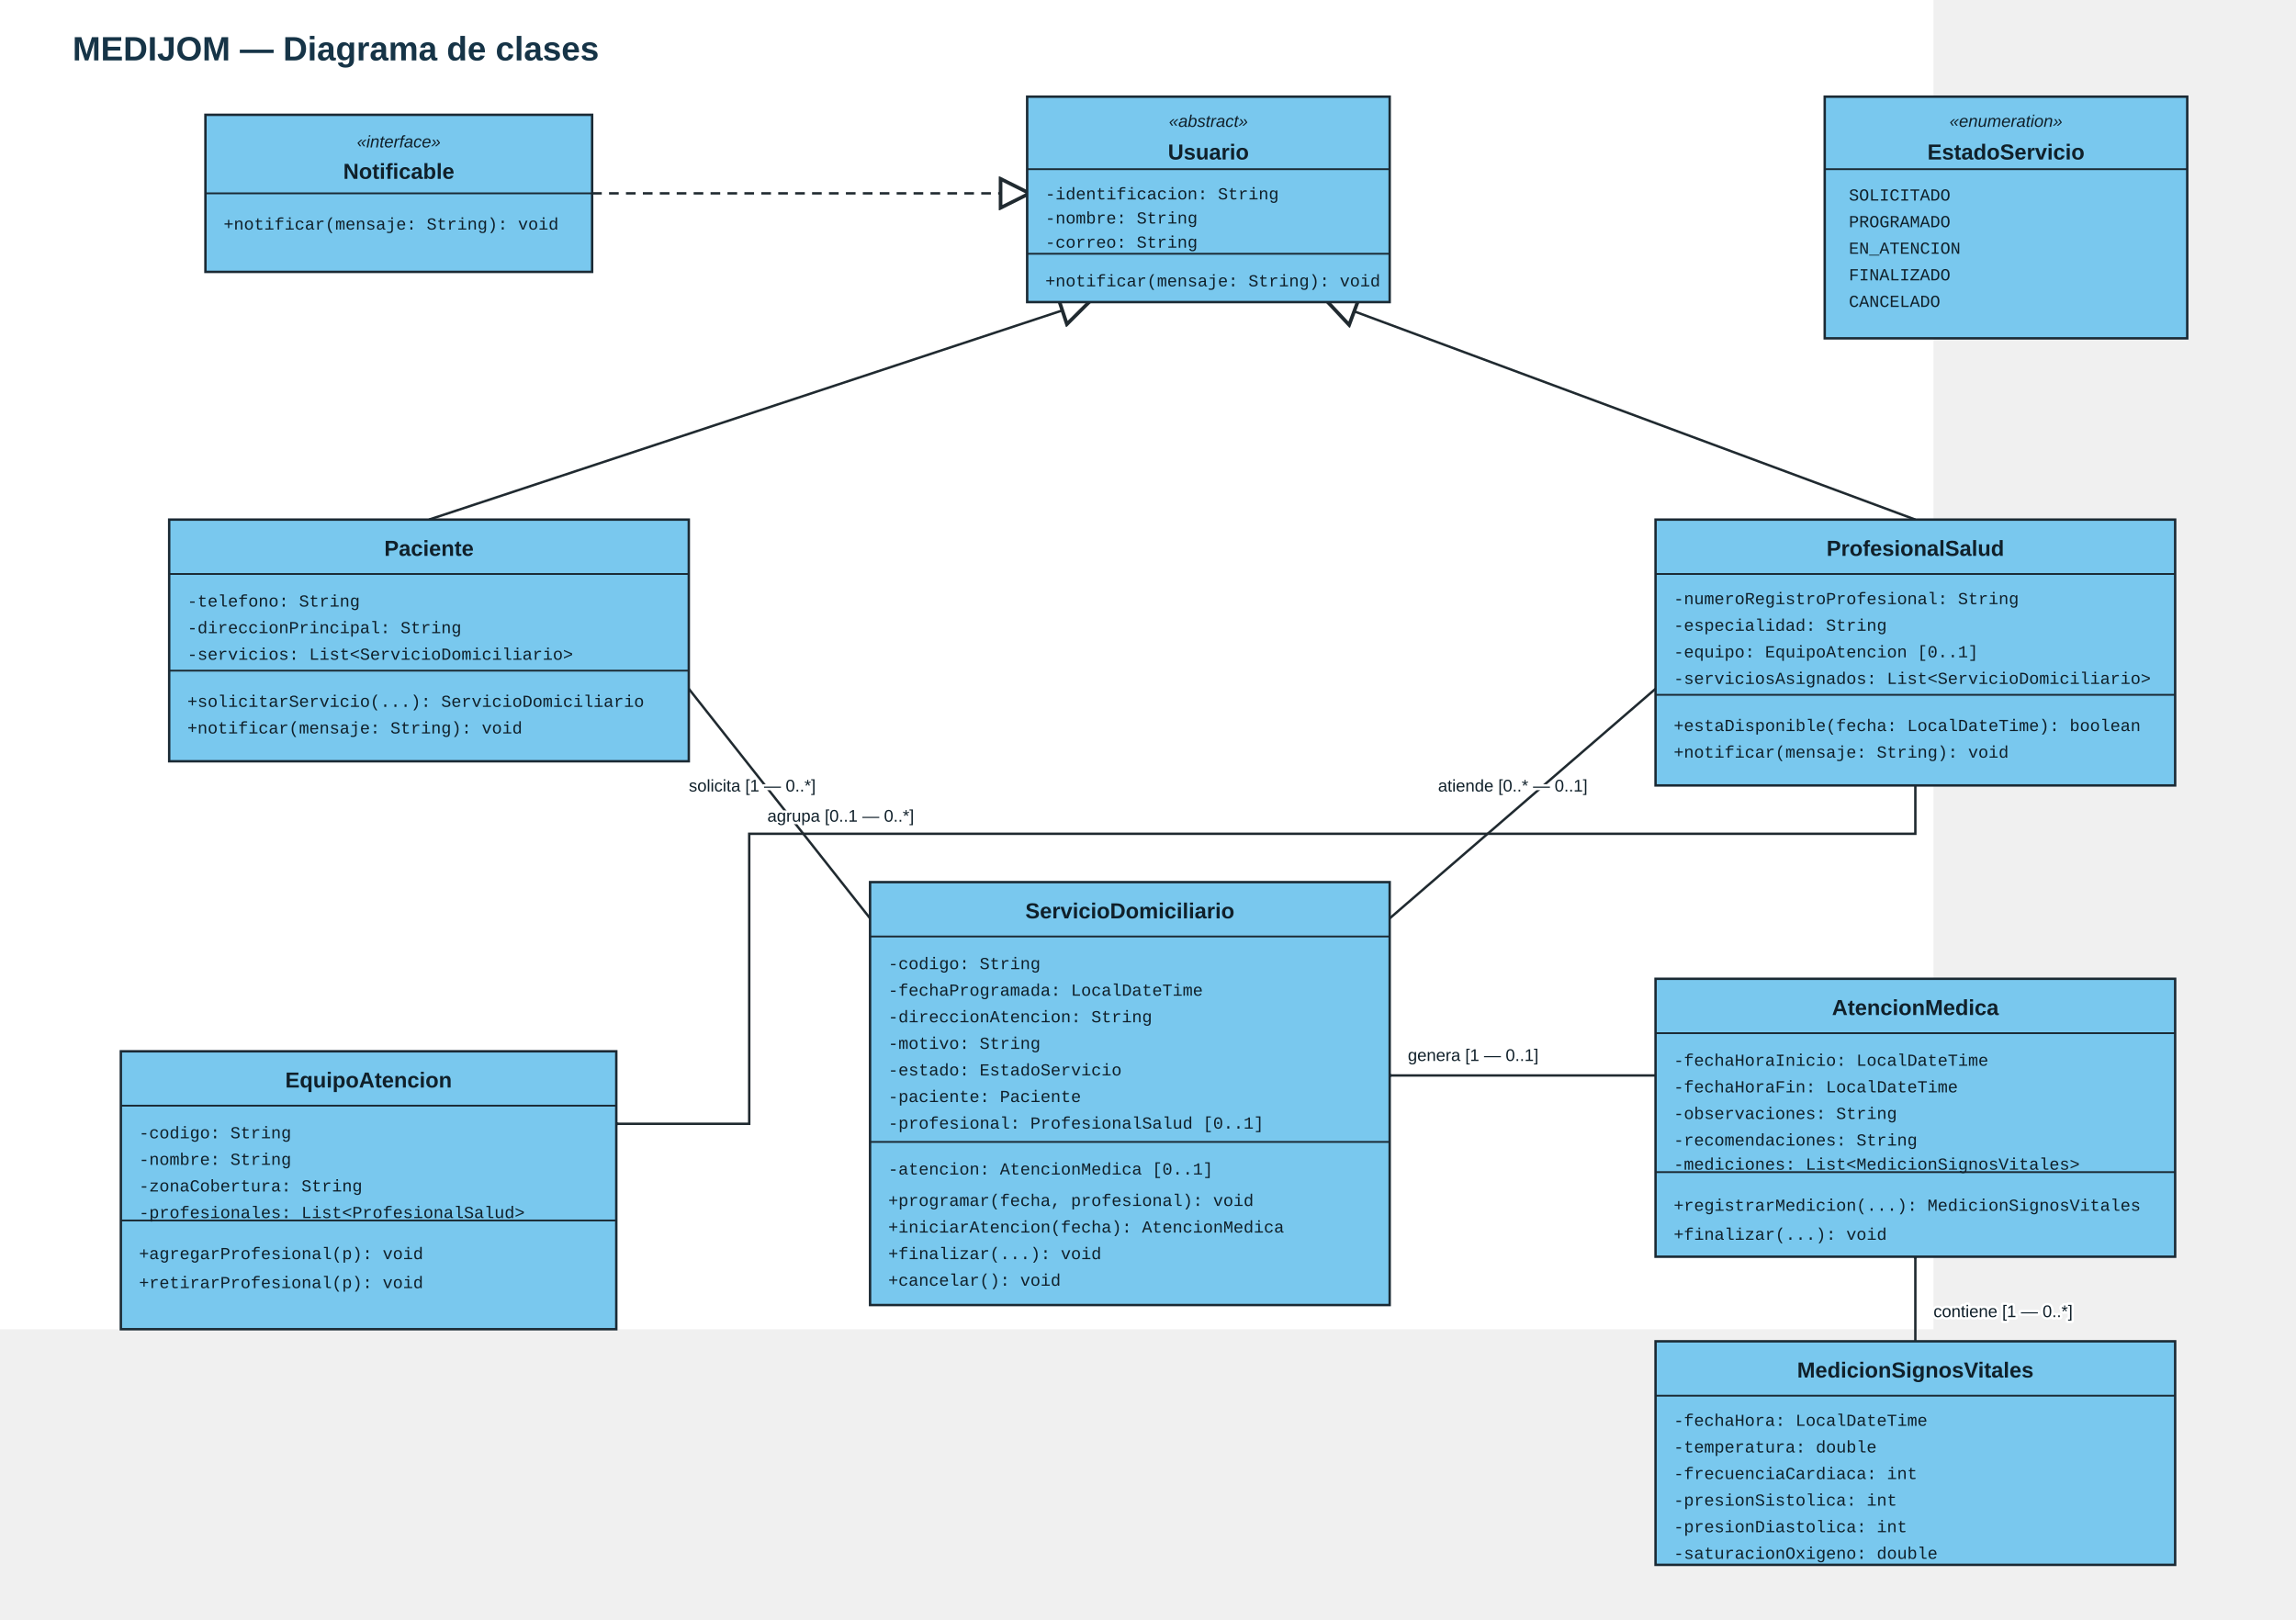
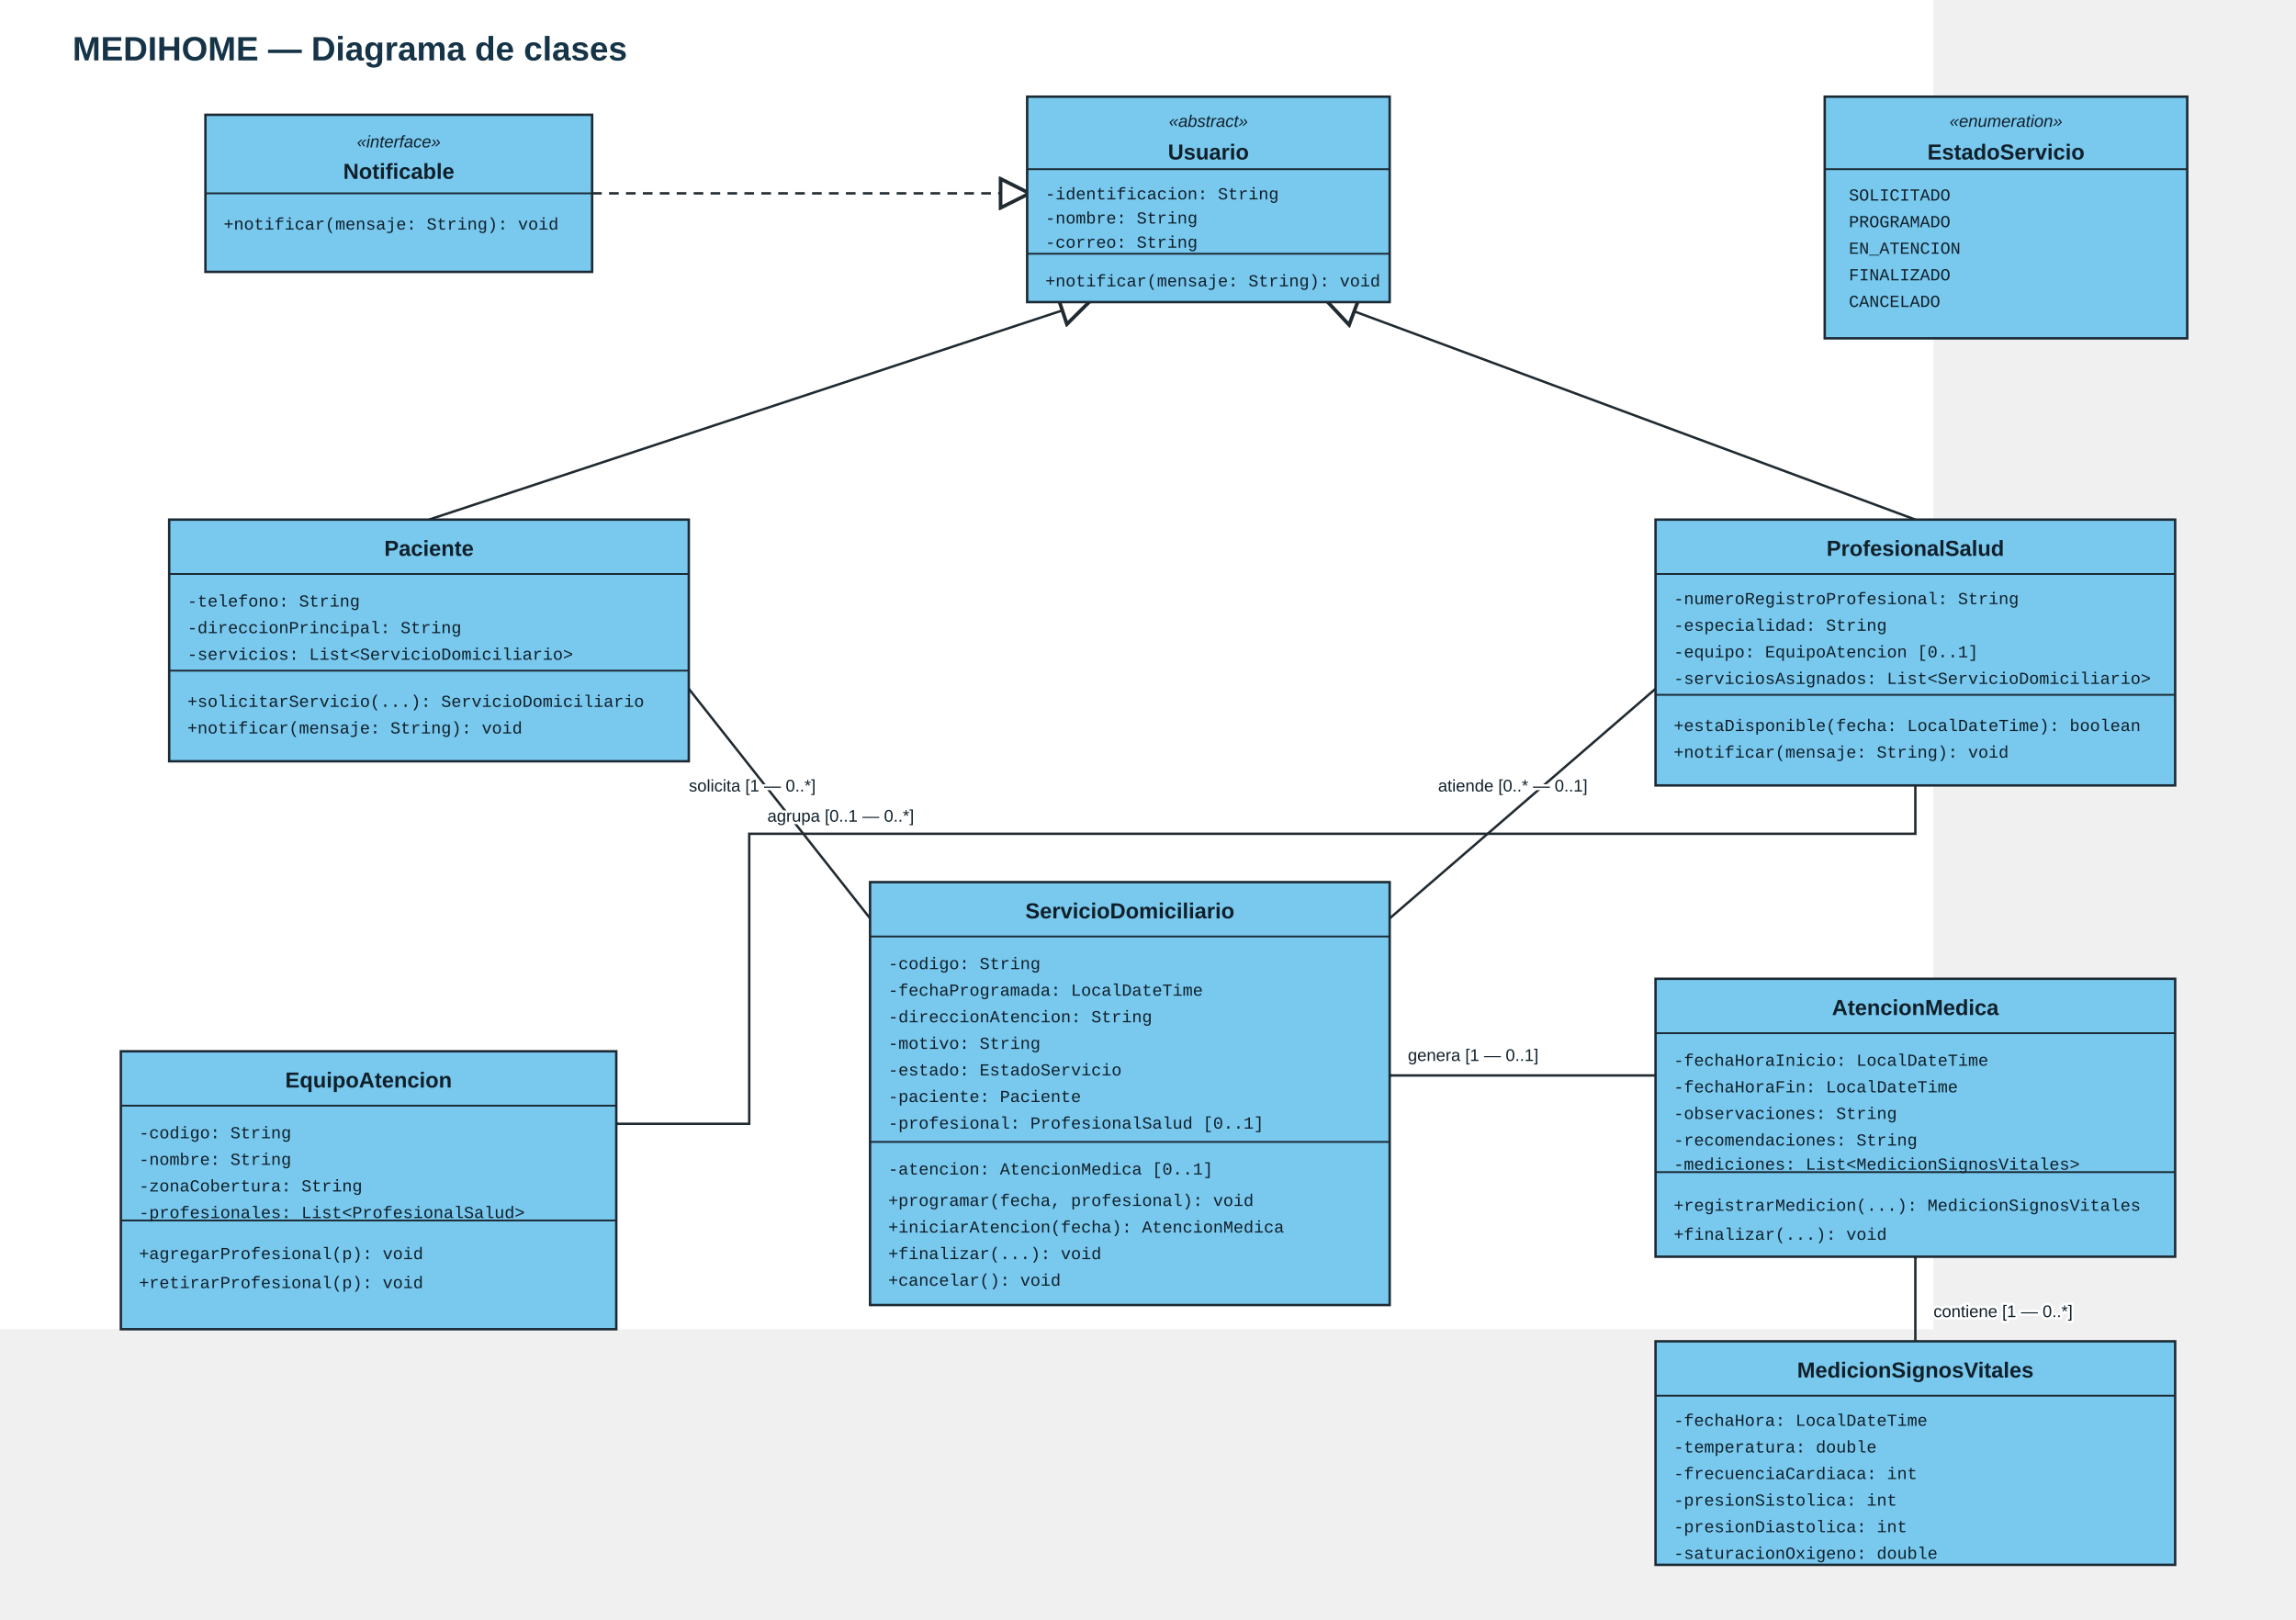
<svg xmlns="http://www.w3.org/2000/svg" width="1900" height="1340" viewBox="0 0 1900 1340">
  <defs>
    <style>
      .box { fill:#79c8ee; stroke:#1b2a34; stroke-width:2; }
      .sep { stroke:#1b2a34; stroke-width:1.5; }
      .rel { fill:none; stroke:#202a30; stroke-width:2; }
      .dash { stroke-dasharray:8 6; }
      .title { font:700 18px Arial,sans-serif; text-anchor:middle; fill:#10202a; }
      .stereo { font:italic 14px Arial,sans-serif; text-anchor:middle; fill:#10202a; }
      .member { font:14px Consolas,'Courier New',monospace; fill:#10202a; }
      .label { font:14px Arial,sans-serif; fill:#10202a; paint-order:stroke; stroke:#fff; stroke-width:4; stroke-linejoin:round; }
      .caption { font:700 28px Arial,sans-serif; fill:#163447; }
    </style>
    <marker id="triangle" markerWidth="14" markerHeight="14" refX="12" refY="7" orient="auto">
      <path d="M1,1 L13,7 L1,13 Z" fill="#fff" stroke="#202a30" stroke-width="1.5" />
    </marker>
    <marker id="diamond-open" markerWidth="16" markerHeight="12" refX="15" refY="6" orient="auto">
      <path d="M1,6 L7,1 L15,6 L7,11 Z" fill="#fff" stroke="#202a30" stroke-width="1.5" />
    </marker>
    <marker id="diamond-filled" markerWidth="16" markerHeight="12" refX="15" refY="6" orient="auto">
      <path d="M1,6 L7,1 L15,6 L7,11 Z" fill="#202a30" stroke="#202a30" stroke-width="1.5" />
    </marker>
  </defs>
  <rect width="1600" height="1100" fill="#fff" />
-   <text x="60" y="50" class="caption">MEDIJOM — Diagrama de clases</text>
+   <text x="60" y="50" class="caption">MEDIHOME — Diagrama de clases</text>
  <path class="rel dash" d="M490 160 L850 160" marker-end="url(#triangle)" />
  <path class="rel" d="M355 430 L900 250" marker-end="url(#triangle)" />
  <path class="rel" d="M1585 430 L1100 250" marker-end="url(#triangle)" />
  <path class="rel" d="M570 570 L720 760" />
  <path class="rel" d="M1370 570 L1150 760" />
  <path class="rel" d="M510 930 L620 930 L620 690 L1585 690 L1585 650" marker-start="url(#diamond-open)" />
  <path class="rel" d="M1150 890 L1370 890" marker-start="url(#diamond-filled)" />
  <path class="rel" d="M1585 1040 L1585 1110" marker-start="url(#diamond-filled)" />
  <g>
    <rect class="box" x="170" y="95" width="320" height="130" />
    <line class="sep" x1="170" y1="160" x2="490" y2="160" />
    <text class="stereo" x="330" y="122">«interface»</text>
    <text class="title" x="330" y="148">Notificable</text>
    <text class="member" x="185" y="190">+notificar(mensaje: String): void</text>
  </g>
  <g>
    <rect class="box" x="850" y="80" width="300" height="170" />
    <line class="sep" x1="850" y1="140" x2="1150" y2="140" />
    <line class="sep" x1="850" y1="210" x2="1150" y2="210" />
    <text class="stereo" x="1000" y="105">«abstract»</text>
    <text class="title" x="1000" y="132">Usuario</text>
    <text class="member" x="865" y="165">-identificacion: String</text>
    <text class="member" x="865" y="185">-nombre: String</text>
    <text class="member" x="865" y="205">-correo: String</text>
    <text class="member" x="865" y="237">+notificar(mensaje: String): void</text>
  </g>
  <g>
    <rect class="box" x="1510" y="80" width="300" height="200" />
    <line class="sep" x1="1510" y1="140" x2="1810" y2="140" />
    <text class="stereo" x="1660" y="105">«enumeration»</text>
    <text class="title" x="1660" y="132">EstadoServicio</text>
    <text class="member" x="1530" y="166">SOLICITADO</text>
    <text class="member" x="1530" y="188">PROGRAMADO</text>
    <text class="member" x="1530" y="210">EN_ATENCION</text>
    <text class="member" x="1530" y="232">FINALIZADO</text>
    <text class="member" x="1530" y="254">CANCELADO</text>
  </g>
  <g transform="translate(20,40)">
    <rect class="box" x="120" y="390" width="430" height="200" />
    <line class="sep" x1="120" y1="435" x2="550" y2="435" />
    <line class="sep" x1="120" y1="515" x2="550" y2="515" />
    <text class="title" x="335" y="420">Paciente</text>
    <text class="member" x="135" y="462">-telefono: String</text>
    <text class="member" x="135" y="484">-direccionPrincipal: String</text>
    <text class="member" x="135" y="506">-servicios: List&lt;ServicioDomiciliario&gt;</text>
    <text class="member" x="135" y="545">+solicitarServicio(...): ServicioDomiciliario</text>
    <text class="member" x="135" y="567">+notificar(mensaje: String): void</text>
  </g>
  <g transform="translate(320,40)">
    <rect class="box" x="1050" y="390" width="430" height="220" />
    <line class="sep" x1="1050" y1="435" x2="1480" y2="435" />
    <line class="sep" x1="1050" y1="535" x2="1480" y2="535" />
    <text class="title" x="1265" y="420">ProfesionalSalud</text>
    <text class="member" x="1065" y="460">-numeroRegistroProfesional: String</text>
    <text class="member" x="1065" y="482">-especialidad: String</text>
    <text class="member" x="1065" y="504">-equipo: EquipoAtencion [0..1]</text>
    <text class="member" x="1065" y="526">-serviciosAsignados: List&lt;ServicioDomiciliario&gt;</text>
    <text class="member" x="1065" y="565">+estaDisponible(fecha: LocalDateTime): boolean</text>
    <text class="member" x="1065" y="587">+notificar(mensaje: String): void</text>
  </g>
  <g transform="translate(20,180)">
    <rect class="box" x="80" y="690" width="410" height="230" />
    <line class="sep" x1="80" y1="735" x2="490" y2="735" />
    <line class="sep" x1="80" y1="830" x2="490" y2="830" />
    <text class="title" x="285" y="720">EquipoAtencion</text>
    <text class="member" x="95" y="762">-codigo: String</text>
    <text class="member" x="95" y="784">-nombre: String</text>
    <text class="member" x="95" y="806">-zonaCobertura: String</text>
    <text class="member" x="95" y="828">-profesionales: List&lt;ProfesionalSalud&gt;</text>
    <text class="member" x="95" y="862">+agregarProfesional(p): void</text>
    <text class="member" x="95" y="886">+retirarProfesional(p): void</text>
  </g>
  <g transform="translate(160,120)">
    <rect class="box" x="560" y="610" width="430" height="350" />
    <line class="sep" x1="560" y1="655" x2="990" y2="655" />
    <line class="sep" x1="560" y1="825" x2="990" y2="825" />
    <text class="title" x="775" y="640">ServicioDomiciliario</text>
    <text class="member" x="575" y="682">-codigo: String</text>
    <text class="member" x="575" y="704">-fechaProgramada: LocalDateTime</text>
    <text class="member" x="575" y="726">-direccionAtencion: String</text>
    <text class="member" x="575" y="748">-motivo: String</text>
    <text class="member" x="575" y="770">-estado: EstadoServicio</text>
    <text class="member" x="575" y="792">-paciente: Paciente</text>
    <text class="member" x="575" y="814">-profesional: ProfesionalSalud [0..1]</text>
    <text class="member" x="575" y="852">-atencion: AtencionMedica [0..1]</text>
    <text class="member" x="575" y="878">+programar(fecha, profesional): void</text>
    <text class="member" x="575" y="900">+iniciarAtencion(fecha): AtencionMedica</text>
    <text class="member" x="575" y="922">+finalizar(...): void</text>
    <text class="member" x="575" y="944">+cancelar(): void</text>
  </g>
  <g transform="translate(300,160)">
    <rect class="box" x="1070" y="650" width="430" height="230" />
    <line class="sep" x1="1070" y1="695" x2="1500" y2="695" />
    <line class="sep" x1="1070" y1="810" x2="1500" y2="810" />
    <text class="title" x="1285" y="680">AtencionMedica</text>
    <text class="member" x="1085" y="722">-fechaHoraInicio: LocalDateTime</text>
    <text class="member" x="1085" y="744">-fechaHoraFin: LocalDateTime</text>
    <text class="member" x="1085" y="766">-observaciones: String</text>
    <text class="member" x="1085" y="788">-recomendaciones: String</text>
    <text class="member" x="1085" y="808">-mediciones: List&lt;MedicionSignosVitales&gt;</text>
    <text class="member" x="1085" y="842">+registrarMedicion(...): MedicionSignosVitales</text>
    <text class="member" x="1085" y="866">+finalizar(...): void</text>
  </g>
  <g transform="translate(300,210)">
    <rect class="box" x="1070" y="900" width="430" height="185" />
    <line class="sep" x1="1070" y1="945" x2="1500" y2="945" />
    <text class="title" x="1285" y="930">MedicionSignosVitales</text>
    <text class="member" x="1085" y="970">-fechaHora: LocalDateTime</text>
    <text class="member" x="1085" y="992">-temperatura: double</text>
    <text class="member" x="1085" y="1014">-frecuenciaCardiaca: int</text>
    <text class="member" x="1085" y="1036">-presionSistolica: int</text>
    <text class="member" x="1085" y="1058">-presionDiastolica: int</text>
    <text class="member" x="1085" y="1080">-saturacionOxigeno: double</text>
  </g>
  <text class="label" x="570" y="655">solicita [1 — 0..*]</text>
  <text class="label" x="1190" y="655">atiende [0..* — 0..1]</text>
  <text class="label" x="635" y="680">agrupa [0..1 — 0..*]</text>
  <text class="label" x="1165" y="878">genera [1 — 0..1]</text>
  <text class="label" x="1600" y="1090">contiene [1 — 0..*]</text>
</svg>
